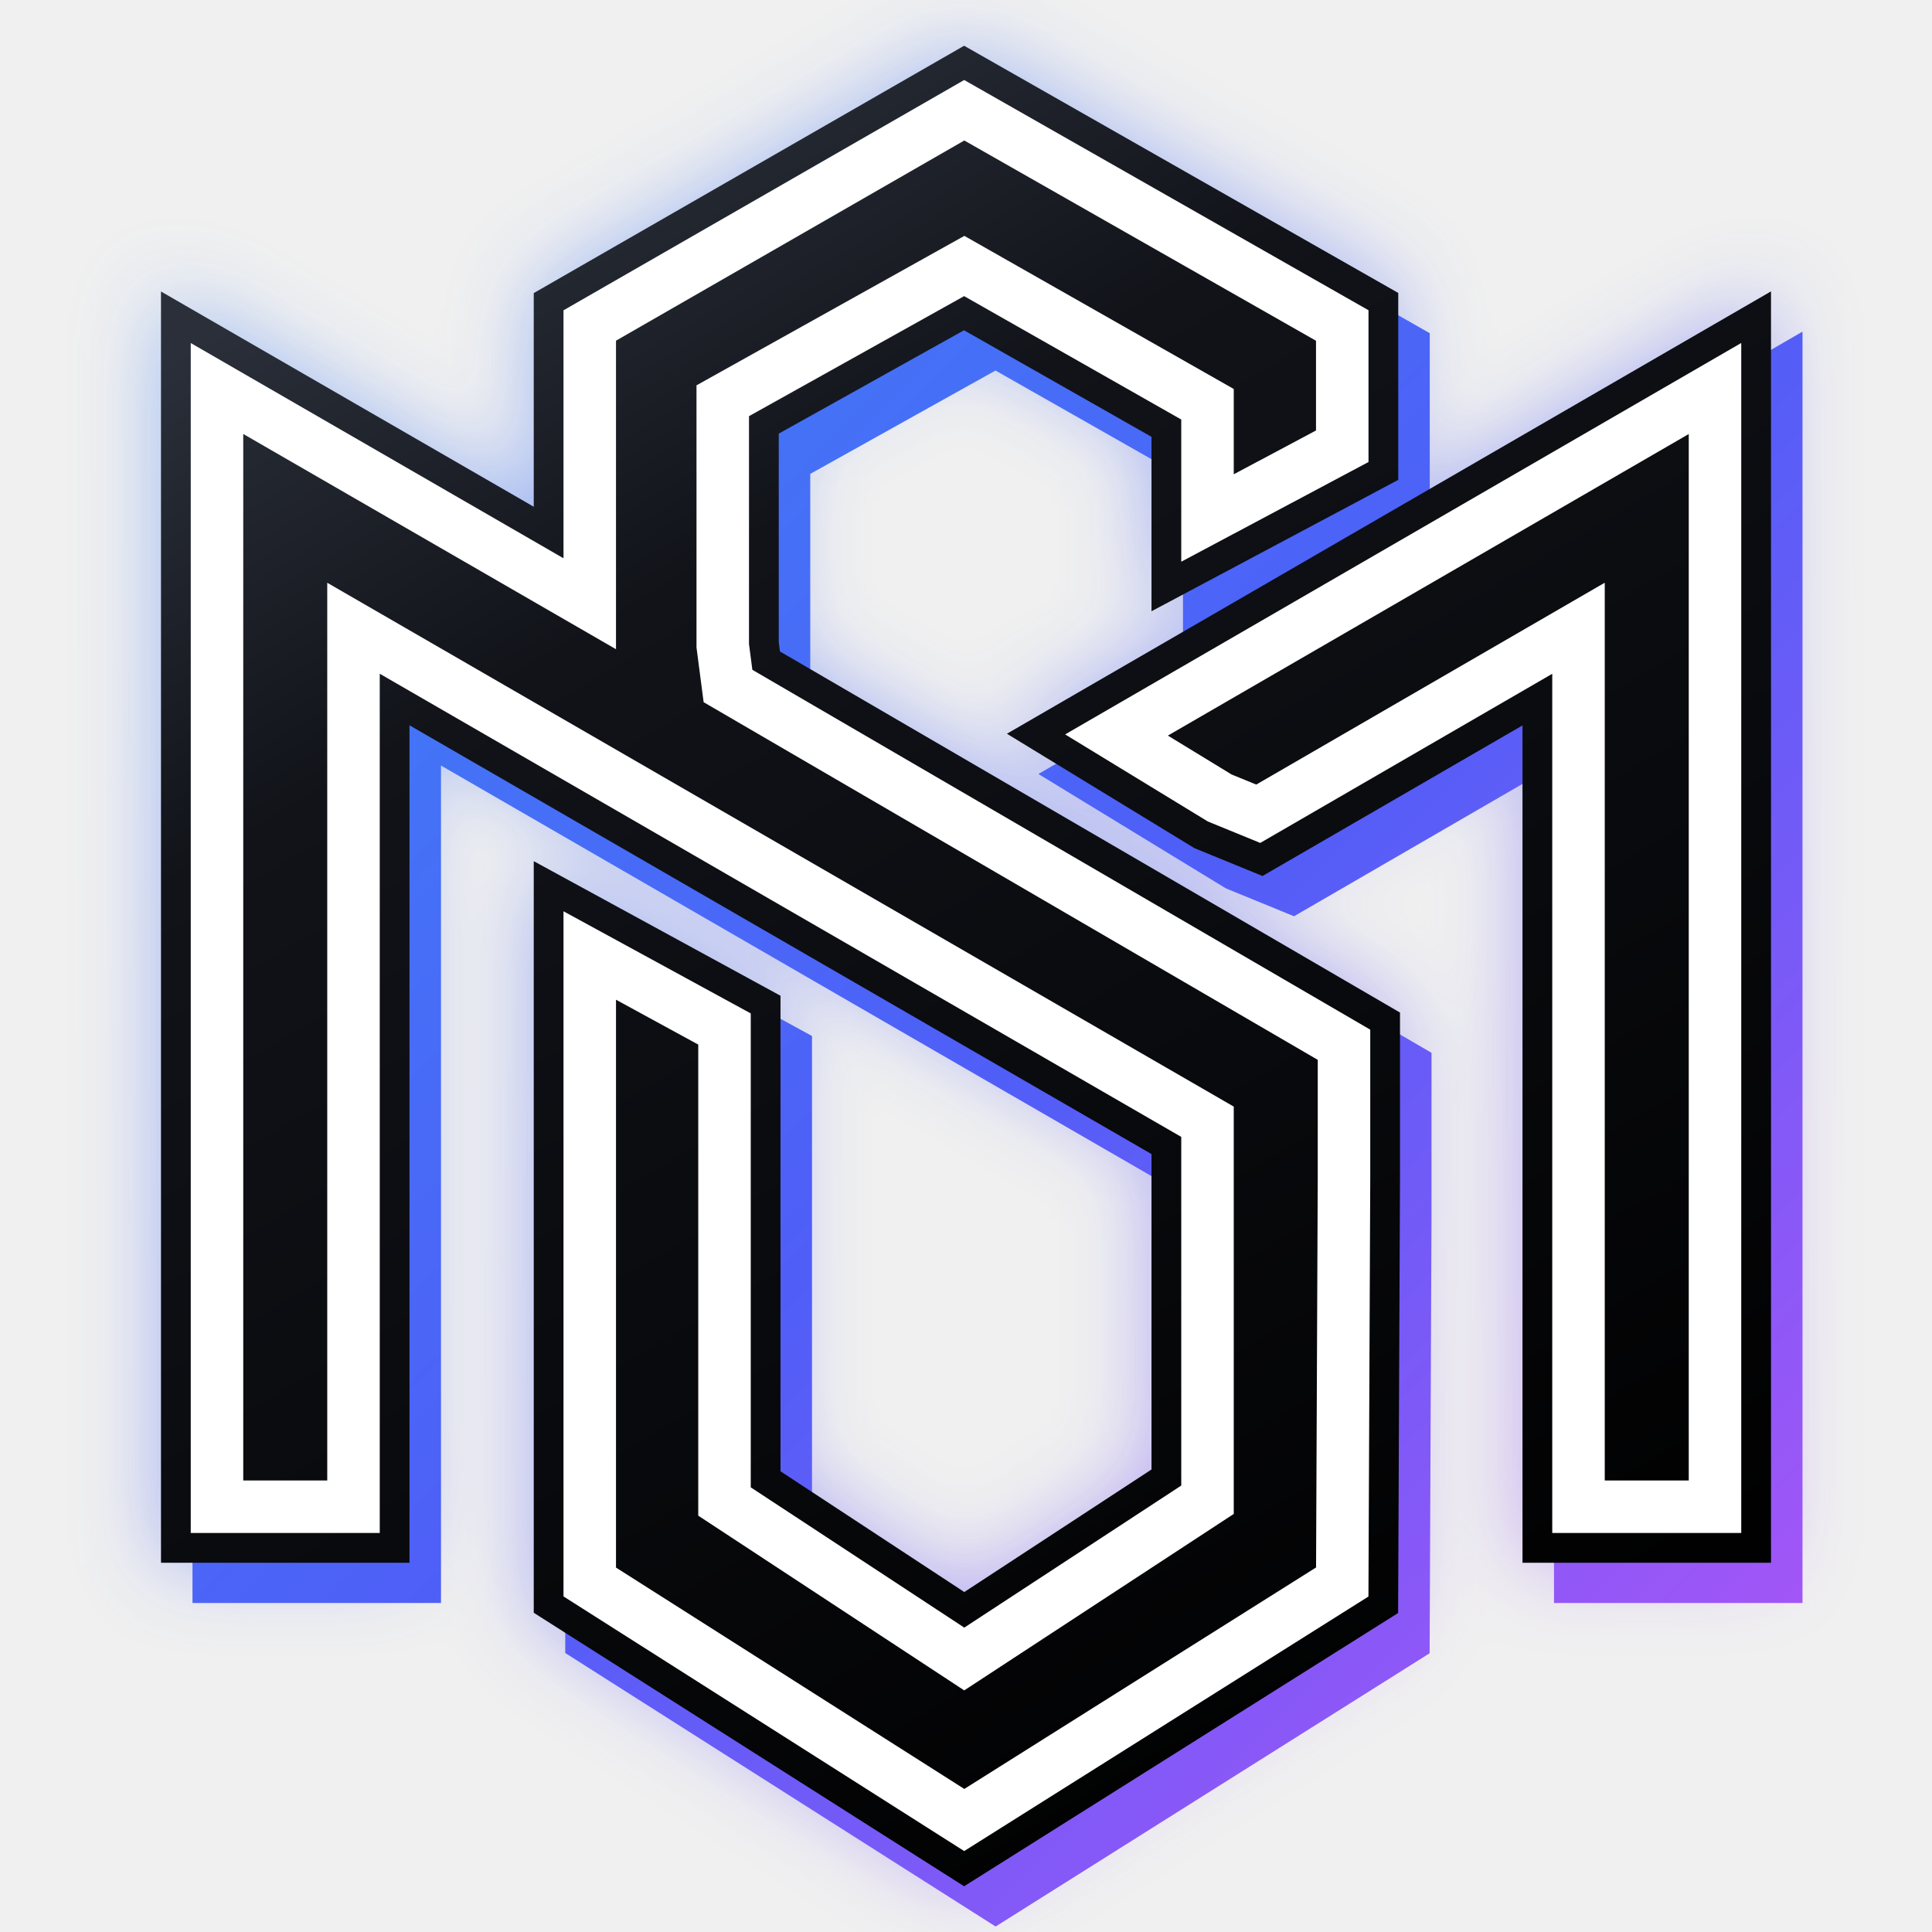
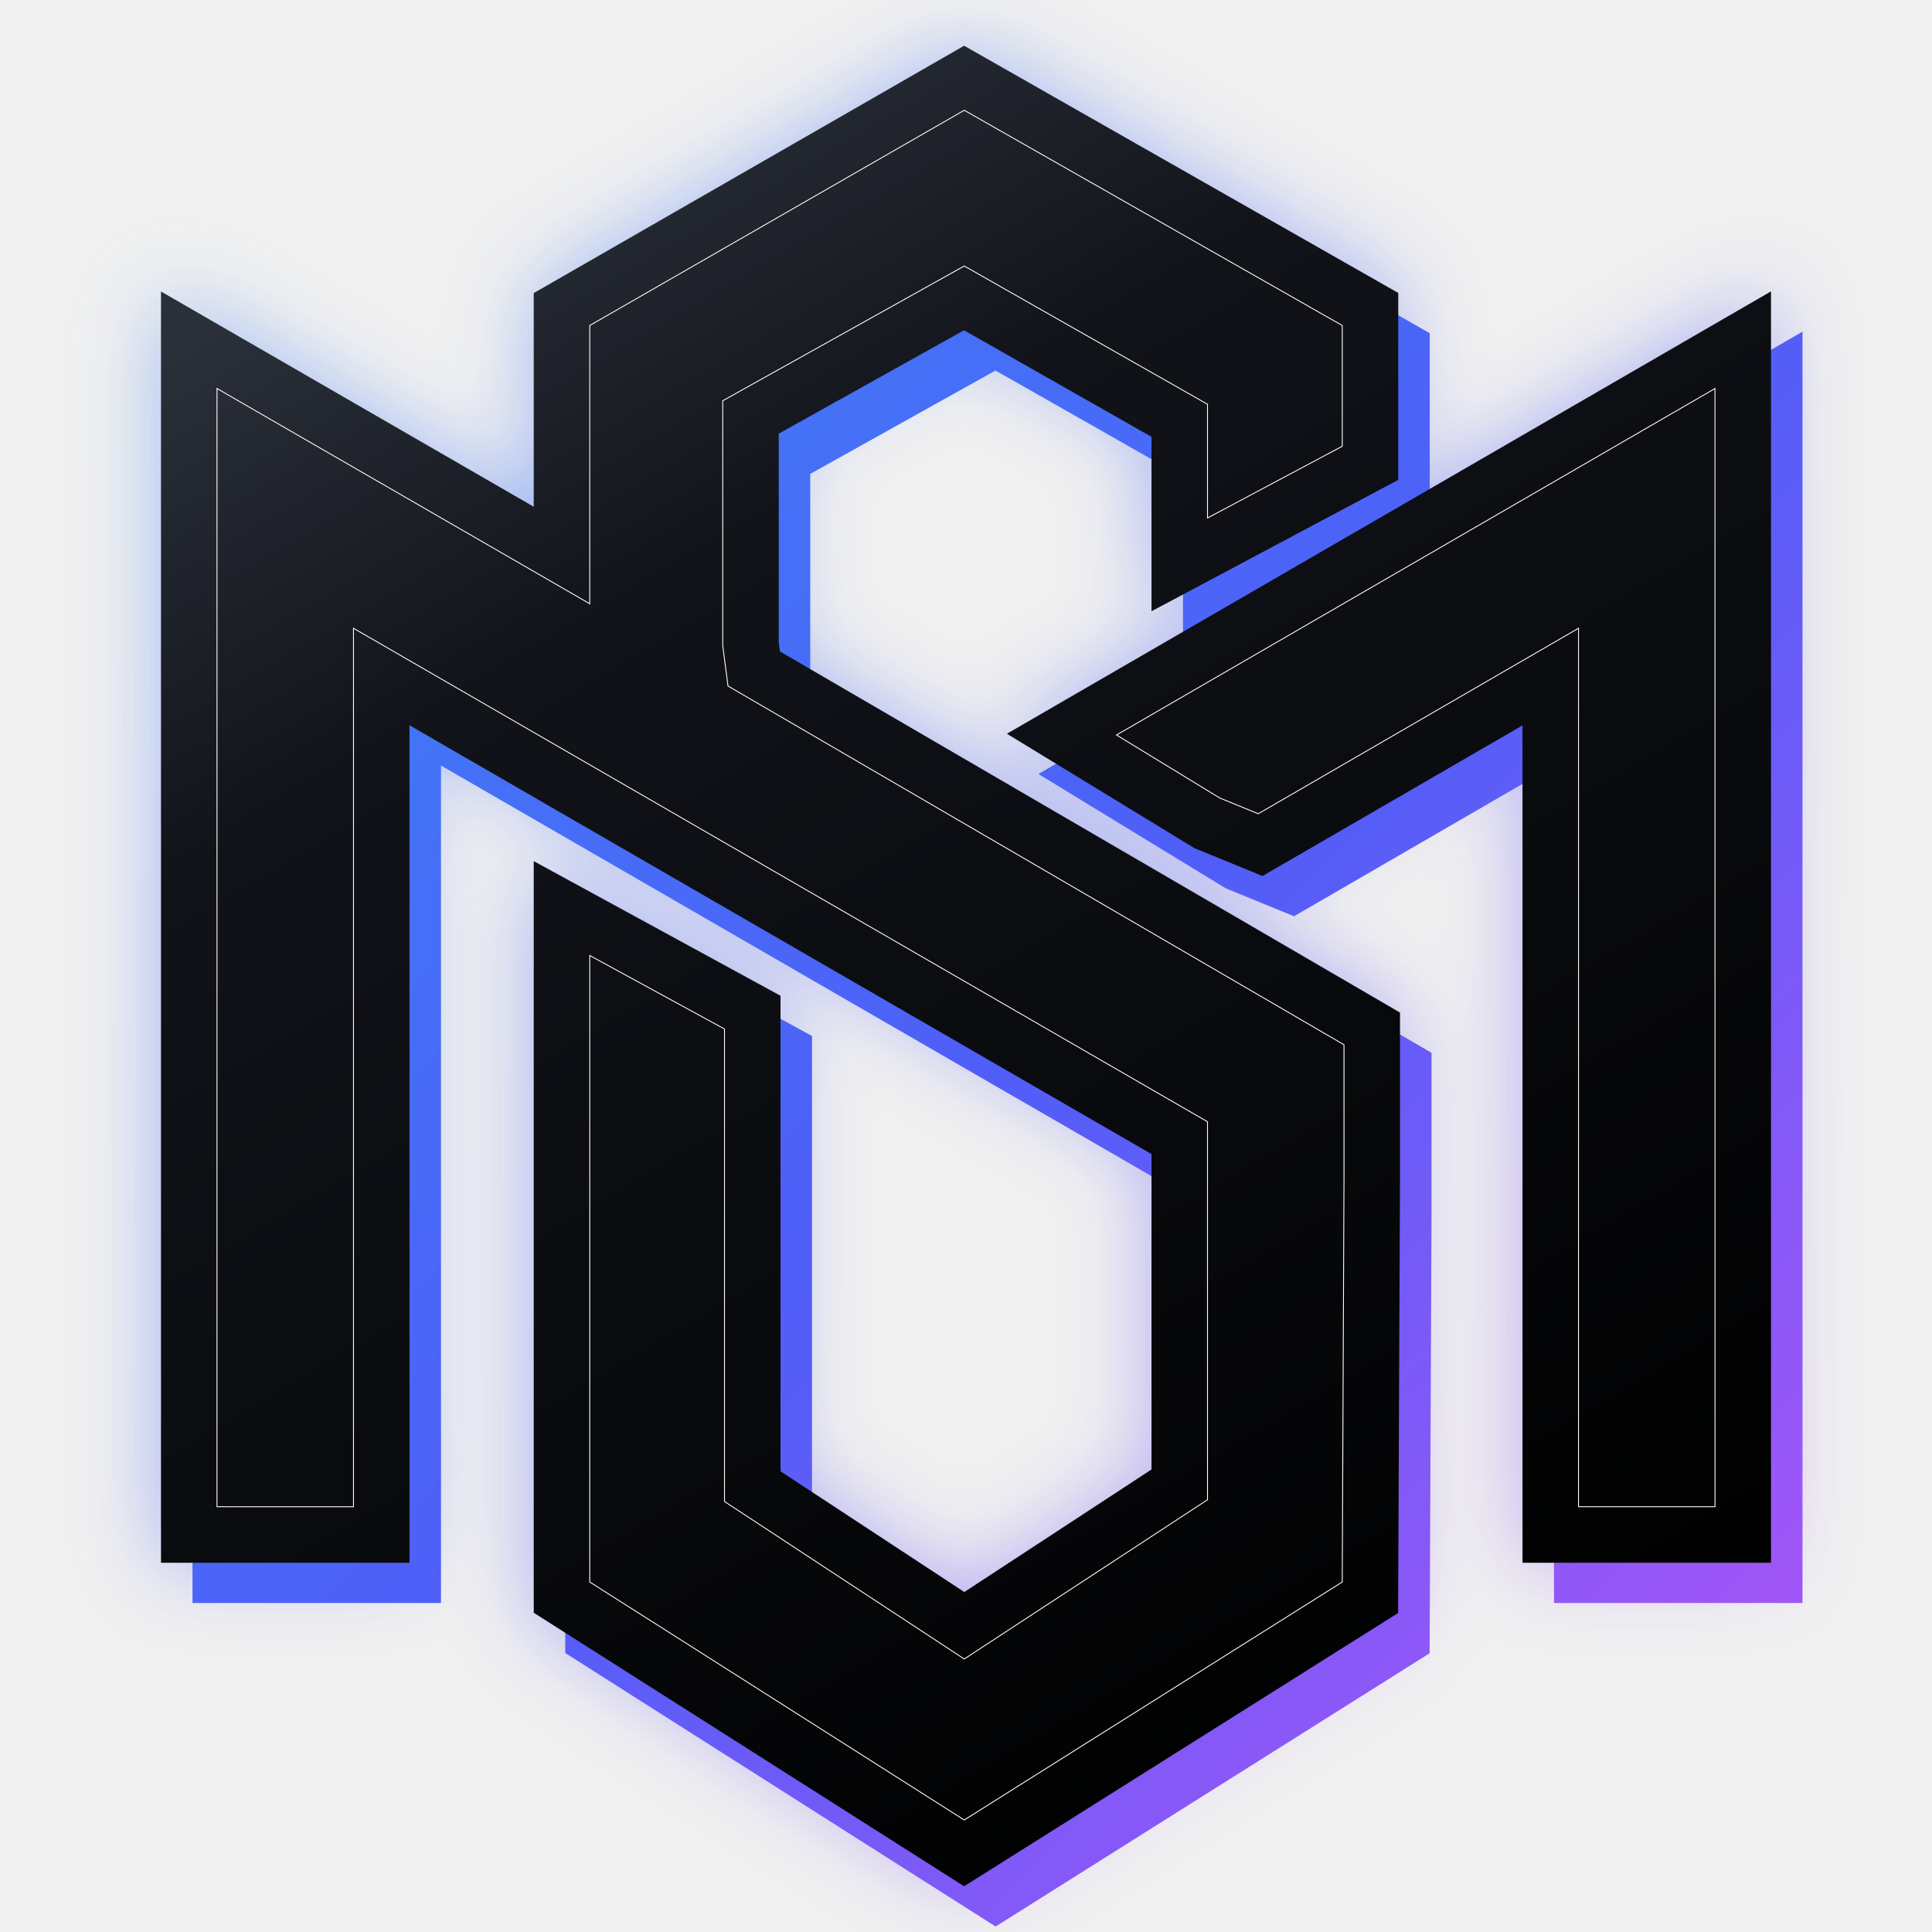
<svg xmlns="http://www.w3.org/2000/svg" width="128" height="128" viewBox="146 0 1104 1104" fill="none" role="img" aria-labelledby="title desc">
  <style>
    .dark-variant { display: none; }
    @media (prefers-color-scheme: dark) { .light-variant { display: none; } .dark-variant { display: inline; } }
  </style>
  <defs>
    <linearGradient id="accent-light" x1="270" y1="130" x2="1126" y2="980" gradientUnits="userSpaceOnUse">
      <stop stop-color="#3B82F6" />
      <stop offset="0.52" stop-color="#4F5EF7" />
      <stop offset="1" stop-color="#A855F7" />
    </linearGradient>
    <linearGradient id="accent-dark" x1="270" y1="130" x2="1126" y2="980" gradientUnits="userSpaceOnUse">
      <stop stop-color="#60A5FA" />
      <stop offset="0.52" stop-color="#6366F1" />
      <stop offset="1" stop-color="#C084FC" />
    </linearGradient>
    <linearGradient id="face-light" x1="420" y1="100" x2="970" y2="1030" gradientUnits="userSpaceOnUse">
      <stop stop-color="#2A2F39" />
      <stop offset="0.24" stop-color="#111319" />
      <stop offset="1" stop-color="#000000" />
    </linearGradient>
    <linearGradient id="face-dark" x1="420" y1="100" x2="970" y2="1030" gradientUnits="userSpaceOnUse">
      <stop stop-color="#FFFFFF" />
      <stop offset="0.4" stop-color="#F8FAFF" />
      <stop offset="1" stop-color="#CAD5E8" />
    </linearGradient>
    <filter id="halo" x="-30%" y="-30%" width="160%" height="160%">
      <feGaussianBlur stdDeviation="24" />
    </filter>
    <g id="mark">
      <path d="M914 673L913 904L697 1040L483 904L483 546L560 588L560 858L697 948L836 857L836 641L348 359L348 861L270 861L270 222L483 345L483 186L697 63L913 186L913 255L836 296L836 231L697 152L559 229L559 369L562 392L914 597V673Z" />
      <path d="M1126 222V861H1048V359L865 465L843 456L784 420L1126 222Z" />
    </g>
  </defs>
  <g class="light-variant">
    <use href="#mark" fill="url(#accent-light)" stroke="url(#accent-light)" stroke-width="64" stroke-linejoin="miter" opacity="0.45" filter="url(#halo)" />
    <use href="#mark" fill="url(#accent-light)" stroke="url(#accent-light)" stroke-width="64" stroke-linejoin="miter" transform="translate(18 23)" />
    <use href="#mark" fill="url(#face-light)" stroke="url(#face-light)" stroke-width="64" stroke-linejoin="miter" />
-     <use href="#mark" fill="none" stroke="#FFFFFF" stroke-width="30" stroke-linejoin="miter" stroke-miterlimit="3" />
+     <use href="#mark" fill="none" stroke="#FFFFFF" stroke-width="0.5" vector-effect="non-scaling-stroke" stroke-linejoin="miter" stroke-miterlimit="3" />
  </g>
  <g class="dark-variant">
    <use href="#mark" fill="url(#accent-dark)" stroke="url(#accent-dark)" stroke-width="64" stroke-linejoin="miter" opacity="0.7" filter="url(#halo)" />
    <use href="#mark" fill="url(#accent-dark)" stroke="url(#accent-dark)" stroke-width="64" stroke-linejoin="miter" transform="translate(18 23)" />
    <use href="#mark" fill="url(#face-dark)" stroke="url(#face-dark)" stroke-width="64" stroke-linejoin="miter" />
-     <use href="#mark" fill="none" stroke="#FFFFFF" stroke-width="30" stroke-linejoin="miter" stroke-miterlimit="3" />
+     <use href="#mark" fill="none" stroke="#8B6CFF" stroke-width="0.5" vector-effect="non-scaling-stroke" stroke-linejoin="miter" stroke-miterlimit="3" />
  </g>
</svg>
